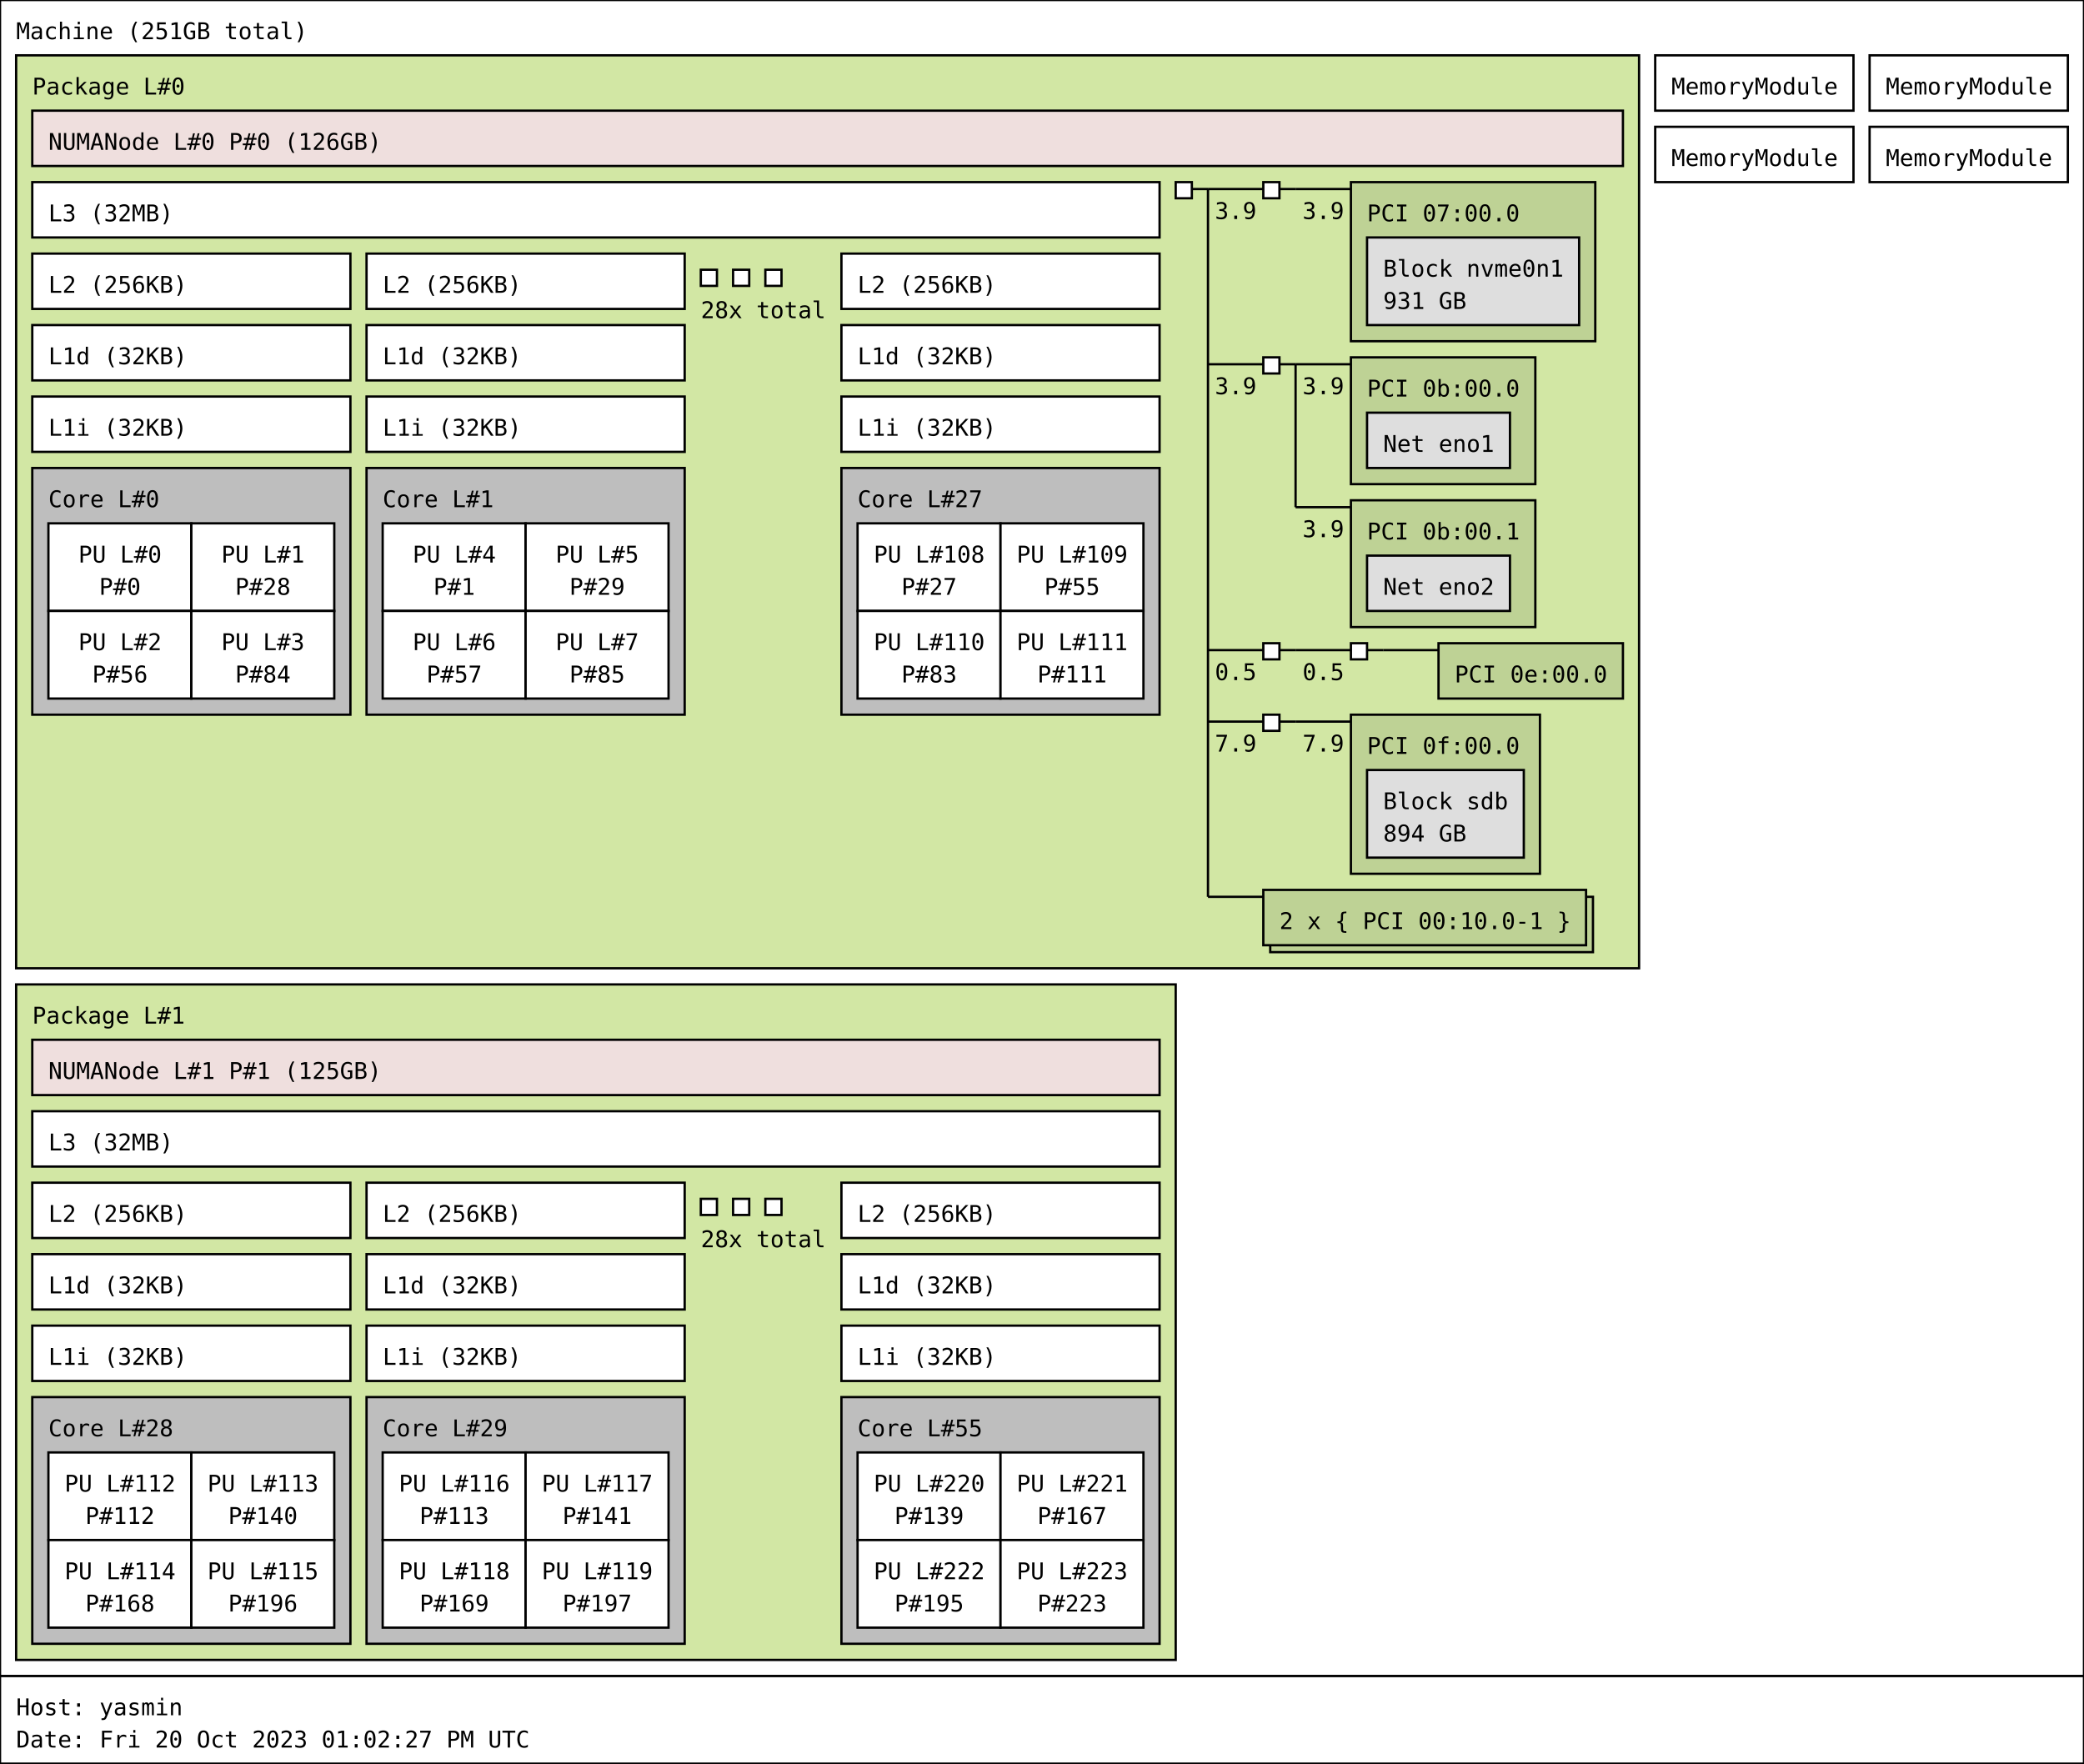
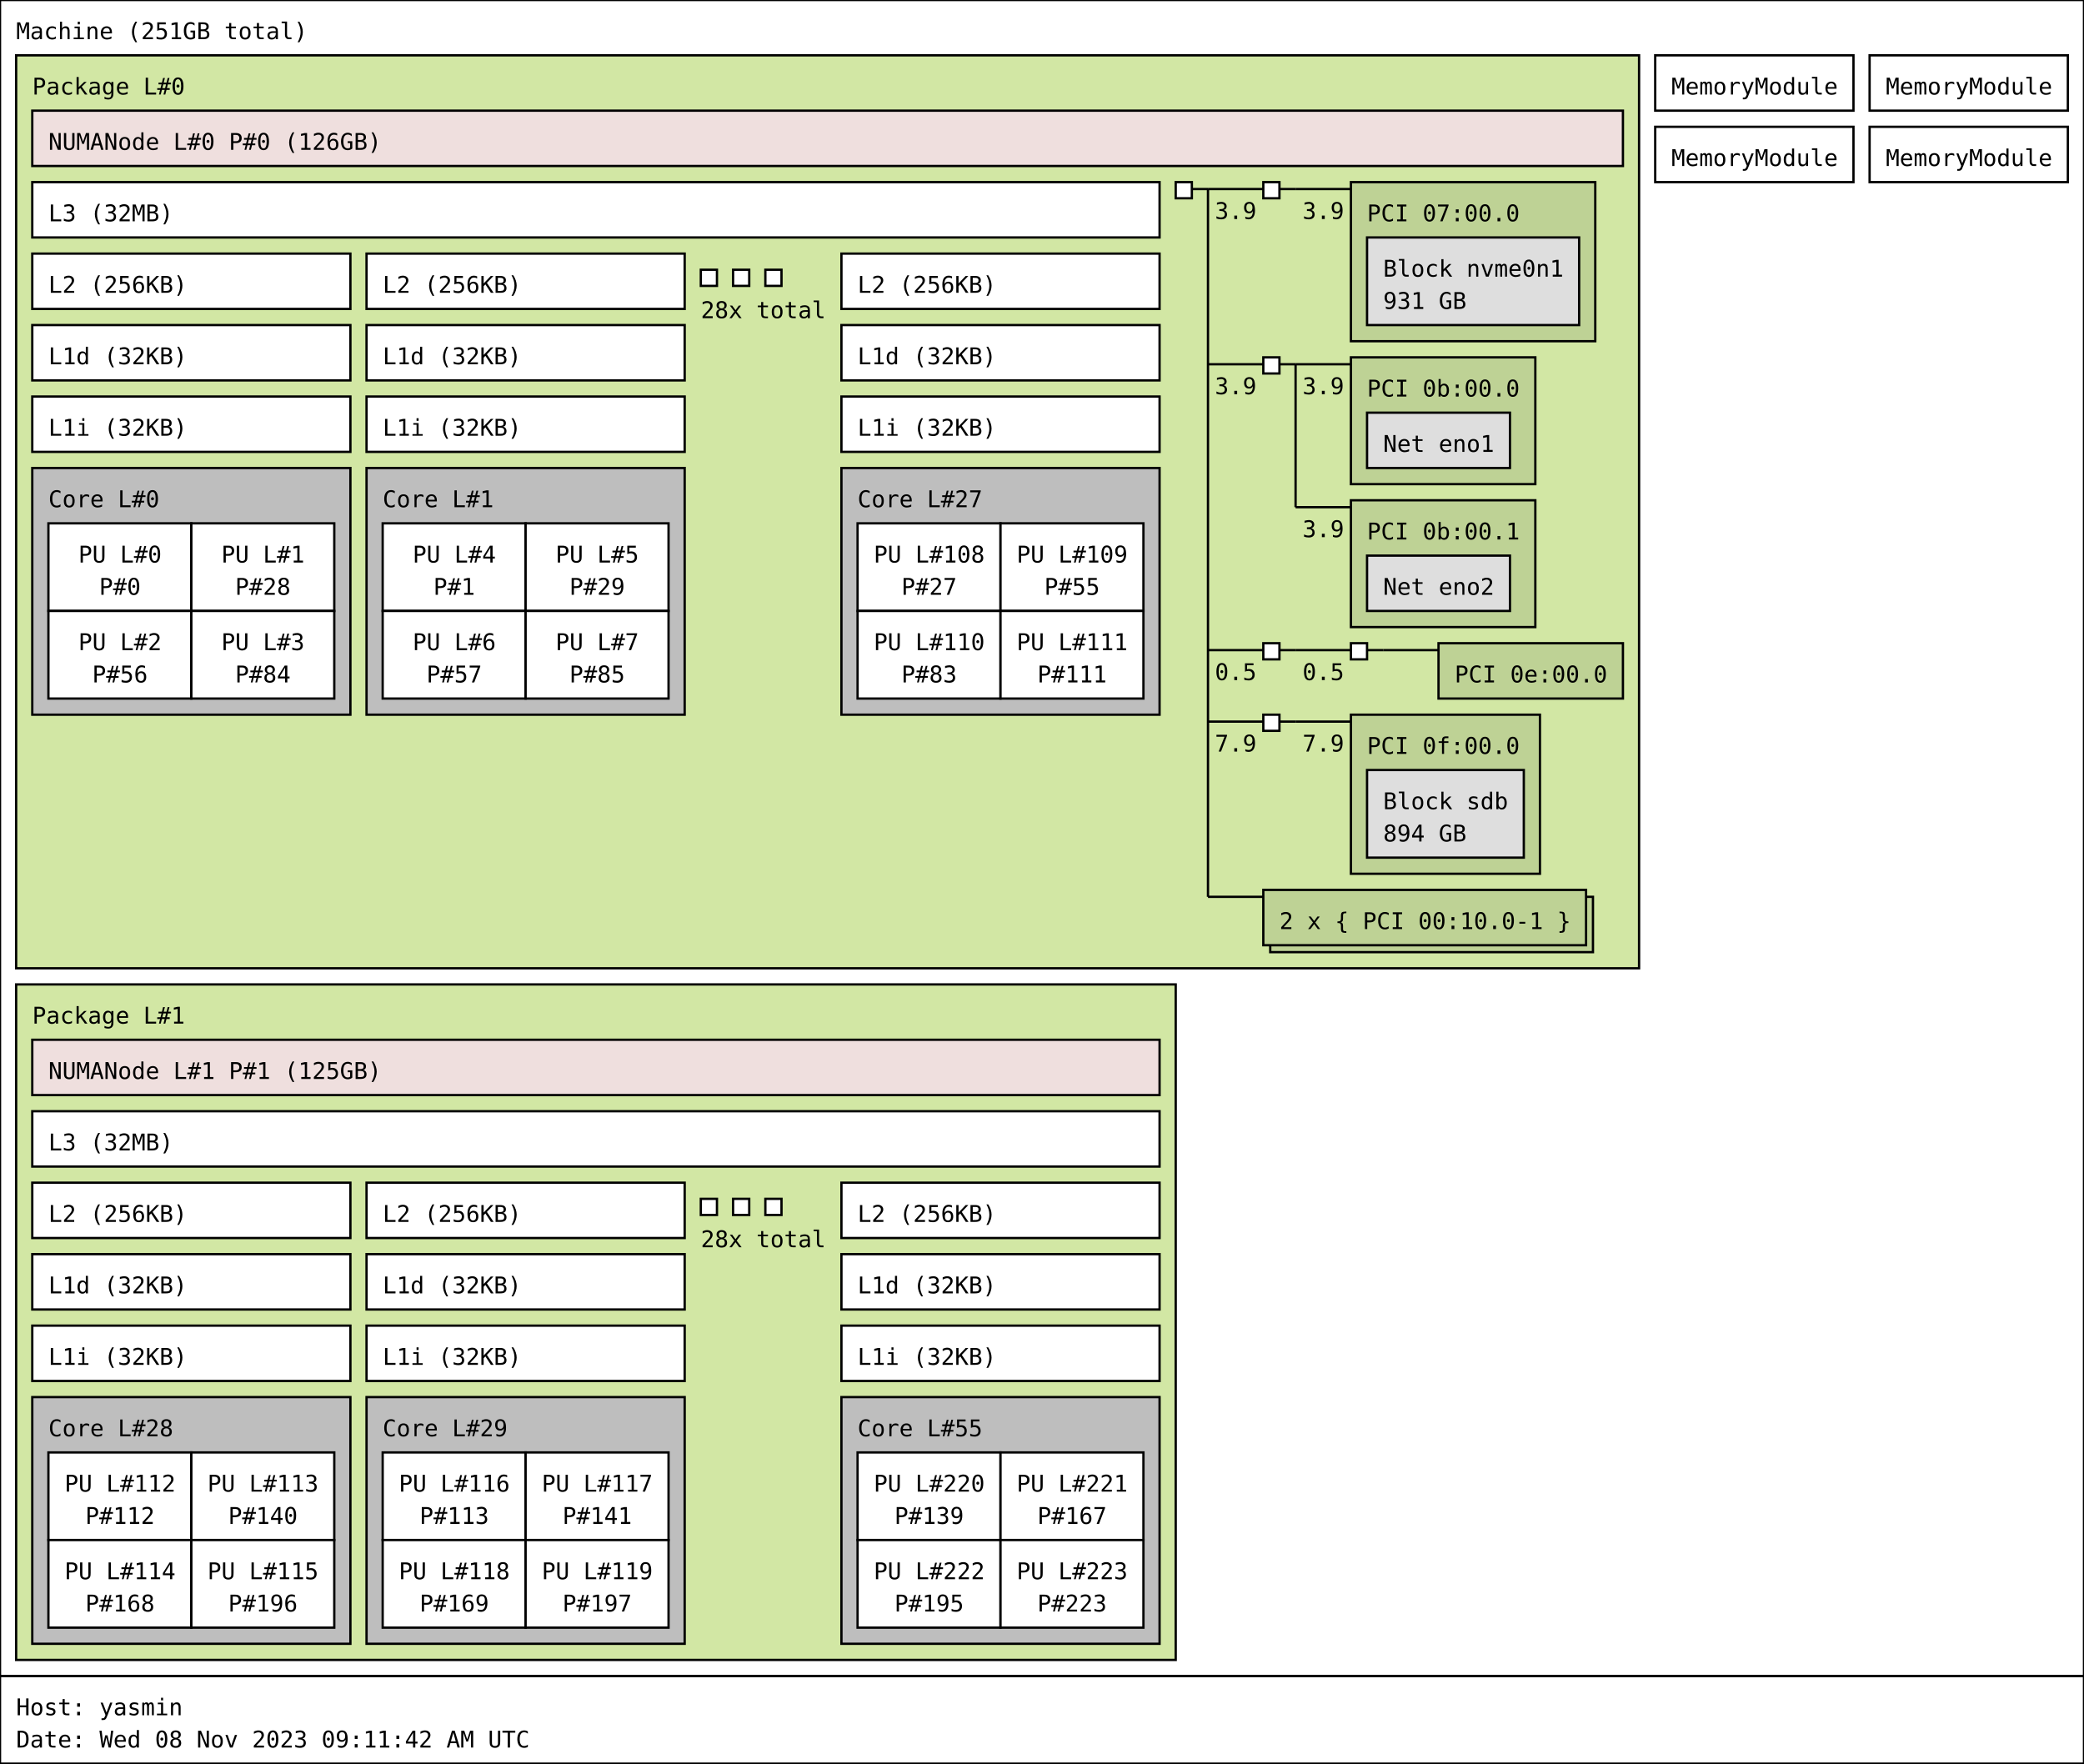
<svg xmlns="http://www.w3.org/2000/svg" width="904px" height="765px" viewBox="0 0 904px 765px" version="1.1">
  <rect id="Machine_0_rect" class="Machine" x="0" y="0" width="904" height="727" fill="rgb(255,255,255)" stroke="rgb(0,0,0)" stroke-width="1" />
  <text id="Machine_0_text" class="Machine" font-family="Monospace" x="7" y="17" fill="rgb(0,0,0)" font-size="10px">Machine (251GB total)</text>
  <rect id="Package_0_rect" class="Package" x="7" y="24" width="704" height="396" fill="rgb(210,231,164)" stroke="rgb(0,0,0)" stroke-width="1" />
  <text id="Package_0_text" class="Package" font-family="Monospace" x="14" y="41" fill="rgb(0,0,0)" font-size="10px">Package L#0</text>
  <rect id="L3_0_rect" class="L3" x="14" y="79" width="489" height="24" fill="rgb(255,255,255)" stroke="rgb(0,0,0)" stroke-width="1" />
  <text id="L3_0_text" class="L3" font-family="Monospace" x="21" y="96" fill="rgb(0,0,0)" font-size="10px">L3 (32MB)</text>
  <rect id="L2_0_rect" class="L2" x="14" y="110" width="138" height="24" fill="rgb(255,255,255)" stroke="rgb(0,0,0)" stroke-width="1" />
  <text id="L2_0_text" class="L2" font-family="Monospace" x="21" y="127" fill="rgb(0,0,0)" font-size="10px">L2 (256KB)</text>
  <rect id="L1d_0_rect" class="L1d" x="14" y="141" width="138" height="24" fill="rgb(255,255,255)" stroke="rgb(0,0,0)" stroke-width="1" />
  <text id="L1d_0_text" class="L1d" font-family="Monospace" x="21" y="158" fill="rgb(0,0,0)" font-size="10px">L1d (32KB)</text>
  <rect id="L1i_0_rect" class="L1i" x="14" y="172" width="138" height="24" fill="rgb(255,255,255)" stroke="rgb(0,0,0)" stroke-width="1" />
  <text id="L1i_0_text" class="L1i" font-family="Monospace" x="21" y="189" fill="rgb(0,0,0)" font-size="10px">L1i (32KB)</text>
  <rect id="Core_0_rect" class="Core" x="14" y="203" width="138" height="107" fill="rgb(190,190,190)" stroke="rgb(0,0,0)" stroke-width="1" />
  <text id="Core_0_text" class="Core" font-family="Monospace" x="21" y="220" fill="rgb(0,0,0)" font-size="10px">Core L#0</text>
  <rect id="PU_0_rect" class="PU" x="21" y="227" width="62" height="38" fill="rgb(255,255,255)" stroke="rgb(0,0,0)" stroke-width="1" />
  <text id="PU_0_text" class="PU" font-family="Monospace" x="34" y="244" fill="rgb(0,0,0)" font-size="10px">PU L#0</text>
  <text id="PU_0_text_1" class="PU" font-family="Monospace" x="43" y="258" fill="rgb(0,0,0)" font-size="10px">P#0</text>
  <rect id="PU_1_rect" class="PU" x="83" y="227" width="62" height="38" fill="rgb(255,255,255)" stroke="rgb(0,0,0)" stroke-width="1" />
  <text id="PU_1_text" class="PU" font-family="Monospace" x="96" y="244" fill="rgb(0,0,0)" font-size="10px">PU L#1</text>
  <text id="PU_1_text_1" class="PU" font-family="Monospace" x="102" y="258" fill="rgb(0,0,0)" font-size="10px">P#28</text>
  <rect id="PU_2_rect" class="PU" x="21" y="265" width="62" height="38" fill="rgb(255,255,255)" stroke="rgb(0,0,0)" stroke-width="1" />
  <text id="PU_2_text" class="PU" font-family="Monospace" x="34" y="282" fill="rgb(0,0,0)" font-size="10px">PU L#2</text>
  <text id="PU_2_text_1" class="PU" font-family="Monospace" x="40" y="296" fill="rgb(0,0,0)" font-size="10px">P#56</text>
  <rect id="PU_3_rect" class="PU" x="83" y="265" width="62" height="38" fill="rgb(255,255,255)" stroke="rgb(0,0,0)" stroke-width="1" />
  <text id="PU_3_text" class="PU" font-family="Monospace" x="96" y="282" fill="rgb(0,0,0)" font-size="10px">PU L#3</text>
  <text id="PU_3_text_1" class="PU" font-family="Monospace" x="102" y="296" fill="rgb(0,0,0)" font-size="10px">P#84</text>
  <rect id="L2_1_rect" class="L2" x="159" y="110" width="138" height="24" fill="rgb(255,255,255)" stroke="rgb(0,0,0)" stroke-width="1" />
  <text id="L2_1_text" class="L2" font-family="Monospace" x="166" y="127" fill="rgb(0,0,0)" font-size="10px">L2 (256KB)</text>
  <rect id="L1d_1_rect" class="L1d" x="159" y="141" width="138" height="24" fill="rgb(255,255,255)" stroke="rgb(0,0,0)" stroke-width="1" />
  <text id="L1d_1_text" class="L1d" font-family="Monospace" x="166" y="158" fill="rgb(0,0,0)" font-size="10px">L1d (32KB)</text>
  <rect id="L1i_1_rect" class="L1i" x="159" y="172" width="138" height="24" fill="rgb(255,255,255)" stroke="rgb(0,0,0)" stroke-width="1" />
  <text id="L1i_1_text" class="L1i" font-family="Monospace" x="166" y="189" fill="rgb(0,0,0)" font-size="10px">L1i (32KB)</text>
  <rect id="Core_1_rect" class="Core" x="159" y="203" width="138" height="107" fill="rgb(190,190,190)" stroke="rgb(0,0,0)" stroke-width="1" />
  <text id="Core_1_text" class="Core" font-family="Monospace" x="166" y="220" fill="rgb(0,0,0)" font-size="10px">Core L#1</text>
  <rect id="PU_4_rect" class="PU" x="166" y="227" width="62" height="38" fill="rgb(255,255,255)" stroke="rgb(0,0,0)" stroke-width="1" />
  <text id="PU_4_text" class="PU" font-family="Monospace" x="179" y="244" fill="rgb(0,0,0)" font-size="10px">PU L#4</text>
  <text id="PU_4_text_1" class="PU" font-family="Monospace" x="188" y="258" fill="rgb(0,0,0)" font-size="10px">P#1</text>
  <rect id="PU_5_rect" class="PU" x="228" y="227" width="62" height="38" fill="rgb(255,255,255)" stroke="rgb(0,0,0)" stroke-width="1" />
  <text id="PU_5_text" class="PU" font-family="Monospace" x="241" y="244" fill="rgb(0,0,0)" font-size="10px">PU L#5</text>
  <text id="PU_5_text_1" class="PU" font-family="Monospace" x="247" y="258" fill="rgb(0,0,0)" font-size="10px">P#29</text>
  <rect id="PU_6_rect" class="PU" x="166" y="265" width="62" height="38" fill="rgb(255,255,255)" stroke="rgb(0,0,0)" stroke-width="1" />
  <text id="PU_6_text" class="PU" font-family="Monospace" x="179" y="282" fill="rgb(0,0,0)" font-size="10px">PU L#6</text>
  <text id="PU_6_text_1" class="PU" font-family="Monospace" x="185" y="296" fill="rgb(0,0,0)" font-size="10px">P#57</text>
  <rect id="PU_7_rect" class="PU" x="228" y="265" width="62" height="38" fill="rgb(255,255,255)" stroke="rgb(0,0,0)" stroke-width="1" />
  <text id="PU_7_text" class="PU" font-family="Monospace" x="241" y="282" fill="rgb(0,0,0)" font-size="10px">PU L#7</text>
  <text id="PU_7_text_1" class="PU" font-family="Monospace" x="247" y="296" fill="rgb(0,0,0)" font-size="10px">P#85</text>
  <rect id="L2_2_rect" class="L2" x="304" y="117" width="7" height="7" fill="rgb(255,255,255)" stroke="rgb(0,0,0)" stroke-width="1" />
  <rect id="L2_2_rect" class="L2" x="318" y="117" width="7" height="7" fill="rgb(255,255,255)" stroke="rgb(0,0,0)" stroke-width="1" />
  <rect id="L2_2_rect" class="L2" x="332" y="117" width="7" height="7" fill="rgb(255,255,255)" stroke="rgb(0,0,0)" stroke-width="1" />
  <text id="L2_2_text" class="L2" font-family="Monospace" x="304" y="138" fill="rgb(0,0,0)" font-size="10px">28x total</text>
  <rect id="L2_27_rect" class="L2" x="365" y="110" width="138" height="24" fill="rgb(255,255,255)" stroke="rgb(0,0,0)" stroke-width="1" />
  <text id="L2_27_text" class="L2" font-family="Monospace" x="372" y="127" fill="rgb(0,0,0)" font-size="10px">L2 (256KB)</text>
  <rect id="L1d_27_rect" class="L1d" x="365" y="141" width="138" height="24" fill="rgb(255,255,255)" stroke="rgb(0,0,0)" stroke-width="1" />
  <text id="L1d_27_text" class="L1d" font-family="Monospace" x="372" y="158" fill="rgb(0,0,0)" font-size="10px">L1d (32KB)</text>
  <rect id="L1i_27_rect" class="L1i" x="365" y="172" width="138" height="24" fill="rgb(255,255,255)" stroke="rgb(0,0,0)" stroke-width="1" />
  <text id="L1i_27_text" class="L1i" font-family="Monospace" x="372" y="189" fill="rgb(0,0,0)" font-size="10px">L1i (32KB)</text>
  <rect id="Core_27_rect" class="Core" x="365" y="203" width="138" height="107" fill="rgb(190,190,190)" stroke="rgb(0,0,0)" stroke-width="1" />
  <text id="Core_27_text" class="Core" font-family="Monospace" x="372" y="220" fill="rgb(0,0,0)" font-size="10px">Core L#27</text>
  <rect id="PU_108_rect" class="PU" x="372" y="227" width="62" height="38" fill="rgb(255,255,255)" stroke="rgb(0,0,0)" stroke-width="1" />
  <text id="PU_108_text" class="PU" font-family="Monospace" x="379" y="244" fill="rgb(0,0,0)" font-size="10px">PU L#108</text>
  <text id="PU_108_text_1" class="PU" font-family="Monospace" x="391" y="258" fill="rgb(0,0,0)" font-size="10px">P#27</text>
  <rect id="PU_109_rect" class="PU" x="434" y="227" width="62" height="38" fill="rgb(255,255,255)" stroke="rgb(0,0,0)" stroke-width="1" />
  <text id="PU_109_text" class="PU" font-family="Monospace" x="441" y="244" fill="rgb(0,0,0)" font-size="10px">PU L#109</text>
  <text id="PU_109_text_1" class="PU" font-family="Monospace" x="453" y="258" fill="rgb(0,0,0)" font-size="10px">P#55</text>
  <rect id="PU_110_rect" class="PU" x="372" y="265" width="62" height="38" fill="rgb(255,255,255)" stroke="rgb(0,0,0)" stroke-width="1" />
  <text id="PU_110_text" class="PU" font-family="Monospace" x="379" y="282" fill="rgb(0,0,0)" font-size="10px">PU L#110</text>
  <text id="PU_110_text_1" class="PU" font-family="Monospace" x="391" y="296" fill="rgb(0,0,0)" font-size="10px">P#83</text>
  <rect id="PU_111_rect" class="PU" x="434" y="265" width="62" height="38" fill="rgb(255,255,255)" stroke="rgb(0,0,0)" stroke-width="1" />
  <text id="PU_111_text" class="PU" font-family="Monospace" x="441" y="282" fill="rgb(0,0,0)" font-size="10px">PU L#111</text>
  <text id="PU_111_text_1" class="PU" font-family="Monospace" x="450" y="296" fill="rgb(0,0,0)" font-size="10px">P#111</text>
  <rect id="NUMANode_0_rect" class="NUMANode" x="14" y="48" width="690" height="24" fill="rgb(239,223,222)" stroke="rgb(0,0,0)" stroke-width="1" />
  <text id="NUMANode_0_text" class="NUMANode" font-family="Monospace" x="21" y="65" fill="rgb(0,0,0)" font-size="10px">NUMANode L#0 P#0 (126GB)</text>
  <rect id="HostBridge_0_rect" class="HostBridge" x="510" y="79" width="7" height="7" fill="rgb(255,255,255)" stroke="rgb(0,0,0)" stroke-width="1" />
  <line id="HostBridge_0_line" class="HostBridge" x1="517" y1="82" x2="524" y2="82" stroke="rgb(0,0,0)" stroke-width="1" />
  <line id="HostBridge_0_line_2" class="HostBridge" x1="524" y1="82" x2="548" y2="82" stroke="rgb(0,0,0)" stroke-width="1" />
  <text id="HostBridge_0_text_2" class="HostBridge" font-family="Monospace" x="527" y="95" fill="rgb(0,0,0)" font-size="10px">3.9</text>
  <line id="HostBridge_0_line_3" class="HostBridge" x1="524" y1="158" x2="548" y2="158" stroke="rgb(0,0,0)" stroke-width="1" />
  <text id="HostBridge_0_text_3" class="HostBridge" font-family="Monospace" x="527" y="171" fill="rgb(0,0,0)" font-size="10px">3.9</text>
  <line id="HostBridge_0_line_4" class="HostBridge" x1="524" y1="282" x2="548" y2="282" stroke="rgb(0,0,0)" stroke-width="1" />
  <text id="HostBridge_0_text_4" class="HostBridge" font-family="Monospace" x="527" y="295" fill="rgb(0,0,0)" font-size="10px">0.5</text>
  <line id="HostBridge_0_line_5" class="HostBridge" x1="524" y1="313" x2="548" y2="313" stroke="rgb(0,0,0)" stroke-width="1" />
  <text id="HostBridge_0_text_5" class="HostBridge" font-family="Monospace" x="527" y="326" fill="rgb(0,0,0)" font-size="10px">7.9</text>
  <line id="HostBridge_0_line_6" class="HostBridge" x1="524" y1="389" x2="548" y2="389" stroke="rgb(0,0,0)" stroke-width="1" />
  <line id="HostBridge_0_line_1" class="HostBridge" x1="524" y1="82" x2="524" y2="389" stroke="rgb(0,0,0)" stroke-width="1" />
  <rect id="PCIBridge_1_rect" class="PCIBridge" x="548" y="79" width="7" height="7" fill="rgb(255,255,255)" stroke="rgb(0,0,0)" stroke-width="1" />
  <line id="PCIBridge_1_line" class="PCIBridge" x1="555" y1="82" x2="562" y2="82" stroke="rgb(0,0,0)" stroke-width="1" />
  <line id="PCIBridge_1_line_2" class="PCIBridge" x1="562" y1="82" x2="586" y2="82" stroke="rgb(0,0,0)" stroke-width="1" />
  <text id="PCIBridge_1_text_2" class="PCIBridge" font-family="Monospace" x="565" y="95" fill="rgb(0,0,0)" font-size="10px">3.9</text>
  <line id="PCIBridge_1_line_1" class="PCIBridge" x1="562" y1="82" x2="562" y2="82" stroke="rgb(0,0,0)" stroke-width="1" />
  <rect id="PCI_0_rect" class="PCI" x="586" y="79" width="106" height="69" fill="rgb(190,210,149)" stroke="rgb(0,0,0)" stroke-width="1" />
  <text id="PCI_0_text" class="PCI" font-family="Monospace" x="593" y="96" fill="rgb(0,0,0)" font-size="10px">PCI 07:00.0</text>
  <rect id="Block_0_rect" class="Block" x="593" y="103" width="92" height="38" fill="rgb(222,222,222)" stroke="rgb(0,0,0)" stroke-width="1" />
  <text id="Block_0_text" class="Block" font-family="Monospace" x="600" y="120" fill="rgb(0,0,0)" font-size="10px">Block nvme0n1</text>
  <text id="Block_0_text_1" class="Block" font-family="Monospace" x="600" y="134" fill="rgb(0,0,0)" font-size="10px">931 GB</text>
  <rect id="PCIBridge_2_rect" class="PCIBridge" x="548" y="155" width="7" height="7" fill="rgb(255,255,255)" stroke="rgb(0,0,0)" stroke-width="1" />
  <line id="PCIBridge_2_line" class="PCIBridge" x1="555" y1="158" x2="562" y2="158" stroke="rgb(0,0,0)" stroke-width="1" />
  <line id="PCIBridge_2_line_2" class="PCIBridge" x1="562" y1="158" x2="586" y2="158" stroke="rgb(0,0,0)" stroke-width="1" />
  <text id="PCIBridge_2_text_2" class="PCIBridge" font-family="Monospace" x="565" y="171" fill="rgb(0,0,0)" font-size="10px">3.9</text>
  <line id="PCIBridge_2_line_3" class="PCIBridge" x1="562" y1="220" x2="586" y2="220" stroke="rgb(0,0,0)" stroke-width="1" />
  <text id="PCIBridge_2_text_3" class="PCIBridge" font-family="Monospace" x="565" y="233" fill="rgb(0,0,0)" font-size="10px">3.9</text>
  <line id="PCIBridge_2_line_1" class="PCIBridge" x1="562" y1="158" x2="562" y2="220" stroke="rgb(0,0,0)" stroke-width="1" />
  <rect id="PCI_1_rect" class="PCI" x="586" y="155" width="80" height="55" fill="rgb(190,210,149)" stroke="rgb(0,0,0)" stroke-width="1" />
  <text id="PCI_1_text" class="PCI" font-family="Monospace" x="593" y="172" fill="rgb(0,0,0)" font-size="10px">PCI 0b:00.0</text>
  <rect id="Net_1_rect" class="Net" x="593" y="179" width="62" height="24" fill="rgb(222,222,222)" stroke="rgb(0,0,0)" stroke-width="1" />
  <text id="Net_1_text" class="Net" font-family="Monospace" x="600" y="196" fill="rgb(0,0,0)" font-size="10px">Net eno1</text>
  <rect id="PCI_2_rect" class="PCI" x="586" y="217" width="80" height="55" fill="rgb(190,210,149)" stroke="rgb(0,0,0)" stroke-width="1" />
  <text id="PCI_2_text" class="PCI" font-family="Monospace" x="593" y="234" fill="rgb(0,0,0)" font-size="10px">PCI 0b:00.1</text>
  <rect id="Net_2_rect" class="Net" x="593" y="241" width="62" height="24" fill="rgb(222,222,222)" stroke="rgb(0,0,0)" stroke-width="1" />
  <text id="Net_2_text" class="Net" font-family="Monospace" x="600" y="258" fill="rgb(0,0,0)" font-size="10px">Net eno2</text>
  <rect id="PCIBridge_3_rect" class="PCIBridge" x="548" y="279" width="7" height="7" fill="rgb(255,255,255)" stroke="rgb(0,0,0)" stroke-width="1" />
  <line id="PCIBridge_3_line" class="PCIBridge" x1="555" y1="282" x2="562" y2="282" stroke="rgb(0,0,0)" stroke-width="1" />
  <line id="PCIBridge_3_line_2" class="PCIBridge" x1="562" y1="282" x2="586" y2="282" stroke="rgb(0,0,0)" stroke-width="1" />
  <text id="PCIBridge_3_text_2" class="PCIBridge" font-family="Monospace" x="565" y="295" fill="rgb(0,0,0)" font-size="10px">0.5</text>
  <line id="PCIBridge_3_line_1" class="PCIBridge" x1="562" y1="282" x2="562" y2="282" stroke="rgb(0,0,0)" stroke-width="1" />
  <rect id="PCIBridge_4_rect" class="PCIBridge" x="586" y="279" width="7" height="7" fill="rgb(255,255,255)" stroke="rgb(0,0,0)" stroke-width="1" />
  <line id="PCIBridge_4_line" class="PCIBridge" x1="593" y1="282" x2="600" y2="282" stroke="rgb(0,0,0)" stroke-width="1" />
  <line id="PCIBridge_4_line_2" class="PCIBridge" x1="600" y1="282" x2="624" y2="282" stroke="rgb(0,0,0)" stroke-width="1" />
  <line id="PCIBridge_4_line_1" class="PCIBridge" x1="600" y1="282" x2="600" y2="282" stroke="rgb(0,0,0)" stroke-width="1" />
  <rect id="PCI_3_rect" class="PCI" x="624" y="279" width="80" height="24" fill="rgb(190,210,149)" stroke="rgb(0,0,0)" stroke-width="1" />
  <text id="PCI_3_text" class="PCI" font-family="Monospace" x="631" y="296" fill="rgb(0,0,0)" font-size="10px">PCI 0e:00.0</text>
  <rect id="PCIBridge_5_rect" class="PCIBridge" x="548" y="310" width="7" height="7" fill="rgb(255,255,255)" stroke="rgb(0,0,0)" stroke-width="1" />
  <line id="PCIBridge_5_line" class="PCIBridge" x1="555" y1="313" x2="562" y2="313" stroke="rgb(0,0,0)" stroke-width="1" />
  <line id="PCIBridge_5_line_2" class="PCIBridge" x1="562" y1="313" x2="586" y2="313" stroke="rgb(0,0,0)" stroke-width="1" />
  <text id="PCIBridge_5_text_2" class="PCIBridge" font-family="Monospace" x="565" y="326" fill="rgb(0,0,0)" font-size="10px">7.9</text>
  <line id="PCIBridge_5_line_1" class="PCIBridge" x1="562" y1="313" x2="562" y2="313" stroke="rgb(0,0,0)" stroke-width="1" />
  <rect id="PCI_4_rect" class="PCI" x="586" y="310" width="82" height="69" fill="rgb(190,210,149)" stroke="rgb(0,0,0)" stroke-width="1" />
  <text id="PCI_4_text" class="PCI" font-family="Monospace" x="593" y="327" fill="rgb(0,0,0)" font-size="10px">PCI 0f:00.0</text>
  <rect id="Block_3_rect" class="Block" x="593" y="334" width="68" height="38" fill="rgb(222,222,222)" stroke="rgb(0,0,0)" stroke-width="1" />
  <text id="Block_3_text" class="Block" font-family="Monospace" x="600" y="351" fill="rgb(0,0,0)" font-size="10px">Block sdb</text>
  <text id="Block_3_text_1" class="Block" font-family="Monospace" x="600" y="365" fill="rgb(0,0,0)" font-size="10px">894 GB</text>
  <rect id="PCI_5_rect_2" class="PCI" x="551" y="389" width="140" height="24" fill="rgb(190,210,149)" stroke="rgb(0,0,0)" stroke-width="1" />
  <rect id="PCI_5_rect" class="PCI" x="548" y="386" width="140" height="24" fill="rgb(190,210,149)" stroke="rgb(0,0,0)" stroke-width="1" />
  <text id="PCI_5_text" class="PCI" font-family="Monospace" x="555" y="403" fill="rgb(0,0,0)" font-size="10px">2 x { PCI 00:10.0-1 }</text>
  <rect id="Package_1_rect" class="Package" x="7" y="427" width="503" height="293" fill="rgb(210,231,164)" stroke="rgb(0,0,0)" stroke-width="1" />
  <text id="Package_1_text" class="Package" font-family="Monospace" x="14" y="444" fill="rgb(0,0,0)" font-size="10px">Package L#1</text>
  <rect id="L3_1_rect" class="L3" x="14" y="482" width="489" height="24" fill="rgb(255,255,255)" stroke="rgb(0,0,0)" stroke-width="1" />
  <text id="L3_1_text" class="L3" font-family="Monospace" x="21" y="499" fill="rgb(0,0,0)" font-size="10px">L3 (32MB)</text>
  <rect id="L2_28_rect" class="L2" x="14" y="513" width="138" height="24" fill="rgb(255,255,255)" stroke="rgb(0,0,0)" stroke-width="1" />
  <text id="L2_28_text" class="L2" font-family="Monospace" x="21" y="530" fill="rgb(0,0,0)" font-size="10px">L2 (256KB)</text>
  <rect id="L1d_28_rect" class="L1d" x="14" y="544" width="138" height="24" fill="rgb(255,255,255)" stroke="rgb(0,0,0)" stroke-width="1" />
  <text id="L1d_28_text" class="L1d" font-family="Monospace" x="21" y="561" fill="rgb(0,0,0)" font-size="10px">L1d (32KB)</text>
  <rect id="L1i_28_rect" class="L1i" x="14" y="575" width="138" height="24" fill="rgb(255,255,255)" stroke="rgb(0,0,0)" stroke-width="1" />
  <text id="L1i_28_text" class="L1i" font-family="Monospace" x="21" y="592" fill="rgb(0,0,0)" font-size="10px">L1i (32KB)</text>
  <rect id="Core_28_rect" class="Core" x="14" y="606" width="138" height="107" fill="rgb(190,190,190)" stroke="rgb(0,0,0)" stroke-width="1" />
  <text id="Core_28_text" class="Core" font-family="Monospace" x="21" y="623" fill="rgb(0,0,0)" font-size="10px">Core L#28</text>
  <rect id="PU_112_rect" class="PU" x="21" y="630" width="62" height="38" fill="rgb(255,255,255)" stroke="rgb(0,0,0)" stroke-width="1" />
  <text id="PU_112_text" class="PU" font-family="Monospace" x="28" y="647" fill="rgb(0,0,0)" font-size="10px">PU L#112</text>
  <text id="PU_112_text_1" class="PU" font-family="Monospace" x="37" y="661" fill="rgb(0,0,0)" font-size="10px">P#112</text>
  <rect id="PU_113_rect" class="PU" x="83" y="630" width="62" height="38" fill="rgb(255,255,255)" stroke="rgb(0,0,0)" stroke-width="1" />
  <text id="PU_113_text" class="PU" font-family="Monospace" x="90" y="647" fill="rgb(0,0,0)" font-size="10px">PU L#113</text>
  <text id="PU_113_text_1" class="PU" font-family="Monospace" x="99" y="661" fill="rgb(0,0,0)" font-size="10px">P#140</text>
  <rect id="PU_114_rect" class="PU" x="21" y="668" width="62" height="38" fill="rgb(255,255,255)" stroke="rgb(0,0,0)" stroke-width="1" />
  <text id="PU_114_text" class="PU" font-family="Monospace" x="28" y="685" fill="rgb(0,0,0)" font-size="10px">PU L#114</text>
  <text id="PU_114_text_1" class="PU" font-family="Monospace" x="37" y="699" fill="rgb(0,0,0)" font-size="10px">P#168</text>
  <rect id="PU_115_rect" class="PU" x="83" y="668" width="62" height="38" fill="rgb(255,255,255)" stroke="rgb(0,0,0)" stroke-width="1" />
  <text id="PU_115_text" class="PU" font-family="Monospace" x="90" y="685" fill="rgb(0,0,0)" font-size="10px">PU L#115</text>
  <text id="PU_115_text_1" class="PU" font-family="Monospace" x="99" y="699" fill="rgb(0,0,0)" font-size="10px">P#196</text>
  <rect id="L2_29_rect" class="L2" x="159" y="513" width="138" height="24" fill="rgb(255,255,255)" stroke="rgb(0,0,0)" stroke-width="1" />
  <text id="L2_29_text" class="L2" font-family="Monospace" x="166" y="530" fill="rgb(0,0,0)" font-size="10px">L2 (256KB)</text>
  <rect id="L1d_29_rect" class="L1d" x="159" y="544" width="138" height="24" fill="rgb(255,255,255)" stroke="rgb(0,0,0)" stroke-width="1" />
  <text id="L1d_29_text" class="L1d" font-family="Monospace" x="166" y="561" fill="rgb(0,0,0)" font-size="10px">L1d (32KB)</text>
  <rect id="L1i_29_rect" class="L1i" x="159" y="575" width="138" height="24" fill="rgb(255,255,255)" stroke="rgb(0,0,0)" stroke-width="1" />
  <text id="L1i_29_text" class="L1i" font-family="Monospace" x="166" y="592" fill="rgb(0,0,0)" font-size="10px">L1i (32KB)</text>
  <rect id="Core_29_rect" class="Core" x="159" y="606" width="138" height="107" fill="rgb(190,190,190)" stroke="rgb(0,0,0)" stroke-width="1" />
  <text id="Core_29_text" class="Core" font-family="Monospace" x="166" y="623" fill="rgb(0,0,0)" font-size="10px">Core L#29</text>
  <rect id="PU_116_rect" class="PU" x="166" y="630" width="62" height="38" fill="rgb(255,255,255)" stroke="rgb(0,0,0)" stroke-width="1" />
  <text id="PU_116_text" class="PU" font-family="Monospace" x="173" y="647" fill="rgb(0,0,0)" font-size="10px">PU L#116</text>
  <text id="PU_116_text_1" class="PU" font-family="Monospace" x="182" y="661" fill="rgb(0,0,0)" font-size="10px">P#113</text>
  <rect id="PU_117_rect" class="PU" x="228" y="630" width="62" height="38" fill="rgb(255,255,255)" stroke="rgb(0,0,0)" stroke-width="1" />
  <text id="PU_117_text" class="PU" font-family="Monospace" x="235" y="647" fill="rgb(0,0,0)" font-size="10px">PU L#117</text>
  <text id="PU_117_text_1" class="PU" font-family="Monospace" x="244" y="661" fill="rgb(0,0,0)" font-size="10px">P#141</text>
  <rect id="PU_118_rect" class="PU" x="166" y="668" width="62" height="38" fill="rgb(255,255,255)" stroke="rgb(0,0,0)" stroke-width="1" />
  <text id="PU_118_text" class="PU" font-family="Monospace" x="173" y="685" fill="rgb(0,0,0)" font-size="10px">PU L#118</text>
  <text id="PU_118_text_1" class="PU" font-family="Monospace" x="182" y="699" fill="rgb(0,0,0)" font-size="10px">P#169</text>
  <rect id="PU_119_rect" class="PU" x="228" y="668" width="62" height="38" fill="rgb(255,255,255)" stroke="rgb(0,0,0)" stroke-width="1" />
  <text id="PU_119_text" class="PU" font-family="Monospace" x="235" y="685" fill="rgb(0,0,0)" font-size="10px">PU L#119</text>
  <text id="PU_119_text_1" class="PU" font-family="Monospace" x="244" y="699" fill="rgb(0,0,0)" font-size="10px">P#197</text>
  <rect id="L2_30_rect" class="L2" x="304" y="520" width="7" height="7" fill="rgb(255,255,255)" stroke="rgb(0,0,0)" stroke-width="1" />
  <rect id="L2_30_rect" class="L2" x="318" y="520" width="7" height="7" fill="rgb(255,255,255)" stroke="rgb(0,0,0)" stroke-width="1" />
  <rect id="L2_30_rect" class="L2" x="332" y="520" width="7" height="7" fill="rgb(255,255,255)" stroke="rgb(0,0,0)" stroke-width="1" />
  <text id="L2_30_text" class="L2" font-family="Monospace" x="304" y="541" fill="rgb(0,0,0)" font-size="10px">28x total</text>
  <rect id="L2_55_rect" class="L2" x="365" y="513" width="138" height="24" fill="rgb(255,255,255)" stroke="rgb(0,0,0)" stroke-width="1" />
  <text id="L2_55_text" class="L2" font-family="Monospace" x="372" y="530" fill="rgb(0,0,0)" font-size="10px">L2 (256KB)</text>
  <rect id="L1d_55_rect" class="L1d" x="365" y="544" width="138" height="24" fill="rgb(255,255,255)" stroke="rgb(0,0,0)" stroke-width="1" />
  <text id="L1d_55_text" class="L1d" font-family="Monospace" x="372" y="561" fill="rgb(0,0,0)" font-size="10px">L1d (32KB)</text>
  <rect id="L1i_55_rect" class="L1i" x="365" y="575" width="138" height="24" fill="rgb(255,255,255)" stroke="rgb(0,0,0)" stroke-width="1" />
  <text id="L1i_55_text" class="L1i" font-family="Monospace" x="372" y="592" fill="rgb(0,0,0)" font-size="10px">L1i (32KB)</text>
  <rect id="Core_55_rect" class="Core" x="365" y="606" width="138" height="107" fill="rgb(190,190,190)" stroke="rgb(0,0,0)" stroke-width="1" />
  <text id="Core_55_text" class="Core" font-family="Monospace" x="372" y="623" fill="rgb(0,0,0)" font-size="10px">Core L#55</text>
  <rect id="PU_220_rect" class="PU" x="372" y="630" width="62" height="38" fill="rgb(255,255,255)" stroke="rgb(0,0,0)" stroke-width="1" />
  <text id="PU_220_text" class="PU" font-family="Monospace" x="379" y="647" fill="rgb(0,0,0)" font-size="10px">PU L#220</text>
  <text id="PU_220_text_1" class="PU" font-family="Monospace" x="388" y="661" fill="rgb(0,0,0)" font-size="10px">P#139</text>
  <rect id="PU_221_rect" class="PU" x="434" y="630" width="62" height="38" fill="rgb(255,255,255)" stroke="rgb(0,0,0)" stroke-width="1" />
  <text id="PU_221_text" class="PU" font-family="Monospace" x="441" y="647" fill="rgb(0,0,0)" font-size="10px">PU L#221</text>
  <text id="PU_221_text_1" class="PU" font-family="Monospace" x="450" y="661" fill="rgb(0,0,0)" font-size="10px">P#167</text>
  <rect id="PU_222_rect" class="PU" x="372" y="668" width="62" height="38" fill="rgb(255,255,255)" stroke="rgb(0,0,0)" stroke-width="1" />
  <text id="PU_222_text" class="PU" font-family="Monospace" x="379" y="685" fill="rgb(0,0,0)" font-size="10px">PU L#222</text>
  <text id="PU_222_text_1" class="PU" font-family="Monospace" x="388" y="699" fill="rgb(0,0,0)" font-size="10px">P#195</text>
  <rect id="PU_223_rect" class="PU" x="434" y="668" width="62" height="38" fill="rgb(255,255,255)" stroke="rgb(0,0,0)" stroke-width="1" />
  <text id="PU_223_text" class="PU" font-family="Monospace" x="441" y="685" fill="rgb(0,0,0)" font-size="10px">PU L#223</text>
  <text id="PU_223_text_1" class="PU" font-family="Monospace" x="450" y="699" fill="rgb(0,0,0)" font-size="10px">P#223</text>
  <rect id="NUMANode_1_rect" class="NUMANode" x="14" y="451" width="489" height="24" fill="rgb(239,223,222)" stroke="rgb(0,0,0)" stroke-width="1" />
  <text id="NUMANode_1_text" class="NUMANode" font-family="Monospace" x="21" y="468" fill="rgb(0,0,0)" font-size="10px">NUMANode L#1 P#1 (125GB)</text>
  <rect id="Misc_0_rect" class="Misc" x="718" y="24" width="86" height="24" fill="rgb(255,255,255)" stroke="rgb(0,0,0)" stroke-width="1" />
  <text id="Misc_0_text" class="Misc" font-family="Monospace" x="725" y="41" fill="rgb(0,0,0)" font-size="10px">MemoryModule</text>
  <rect id="Misc_1_rect" class="Misc" x="811" y="24" width="86" height="24" fill="rgb(255,255,255)" stroke="rgb(0,0,0)" stroke-width="1" />
  <text id="Misc_1_text" class="Misc" font-family="Monospace" x="818" y="41" fill="rgb(0,0,0)" font-size="10px">MemoryModule</text>
  <rect id="Misc_2_rect" class="Misc" x="718" y="55" width="86" height="24" fill="rgb(255,255,255)" stroke="rgb(0,0,0)" stroke-width="1" />
  <text id="Misc_2_text" class="Misc" font-family="Monospace" x="725" y="72" fill="rgb(0,0,0)" font-size="10px">MemoryModule</text>
  <rect id="Misc_3_rect" class="Misc" x="811" y="55" width="86" height="24" fill="rgb(255,255,255)" stroke="rgb(0,0,0)" stroke-width="1" />
  <text id="Misc_3_text" class="Misc" font-family="Monospace" x="818" y="72" fill="rgb(0,0,0)" font-size="10px">MemoryModule</text>
  <rect id="anon_rect" x="0" y="727" width="904" height="38" fill="rgb(255,255,255)" stroke="rgb(0,0,0)" stroke-width="1" />
  <text id="anon_text" font-family="Monospace" x="7" y="744" fill="rgb(0,0,0)" font-size="10px">Host: yasmin</text>
-   <text id="anon_text_1" font-family="Monospace" x="7" y="758" fill="rgb(0,0,0)" font-size="10px">Date: Fri 20 Oct 2023 01:02:27 PM UTC</text>
+   <text id="anon_text_1" font-family="Monospace" x="7" y="758" fill="rgb(0,0,0)" font-size="10px">Date: Wed 08 Nov 2023 09:11:42 AM UTC</text>
</svg>
